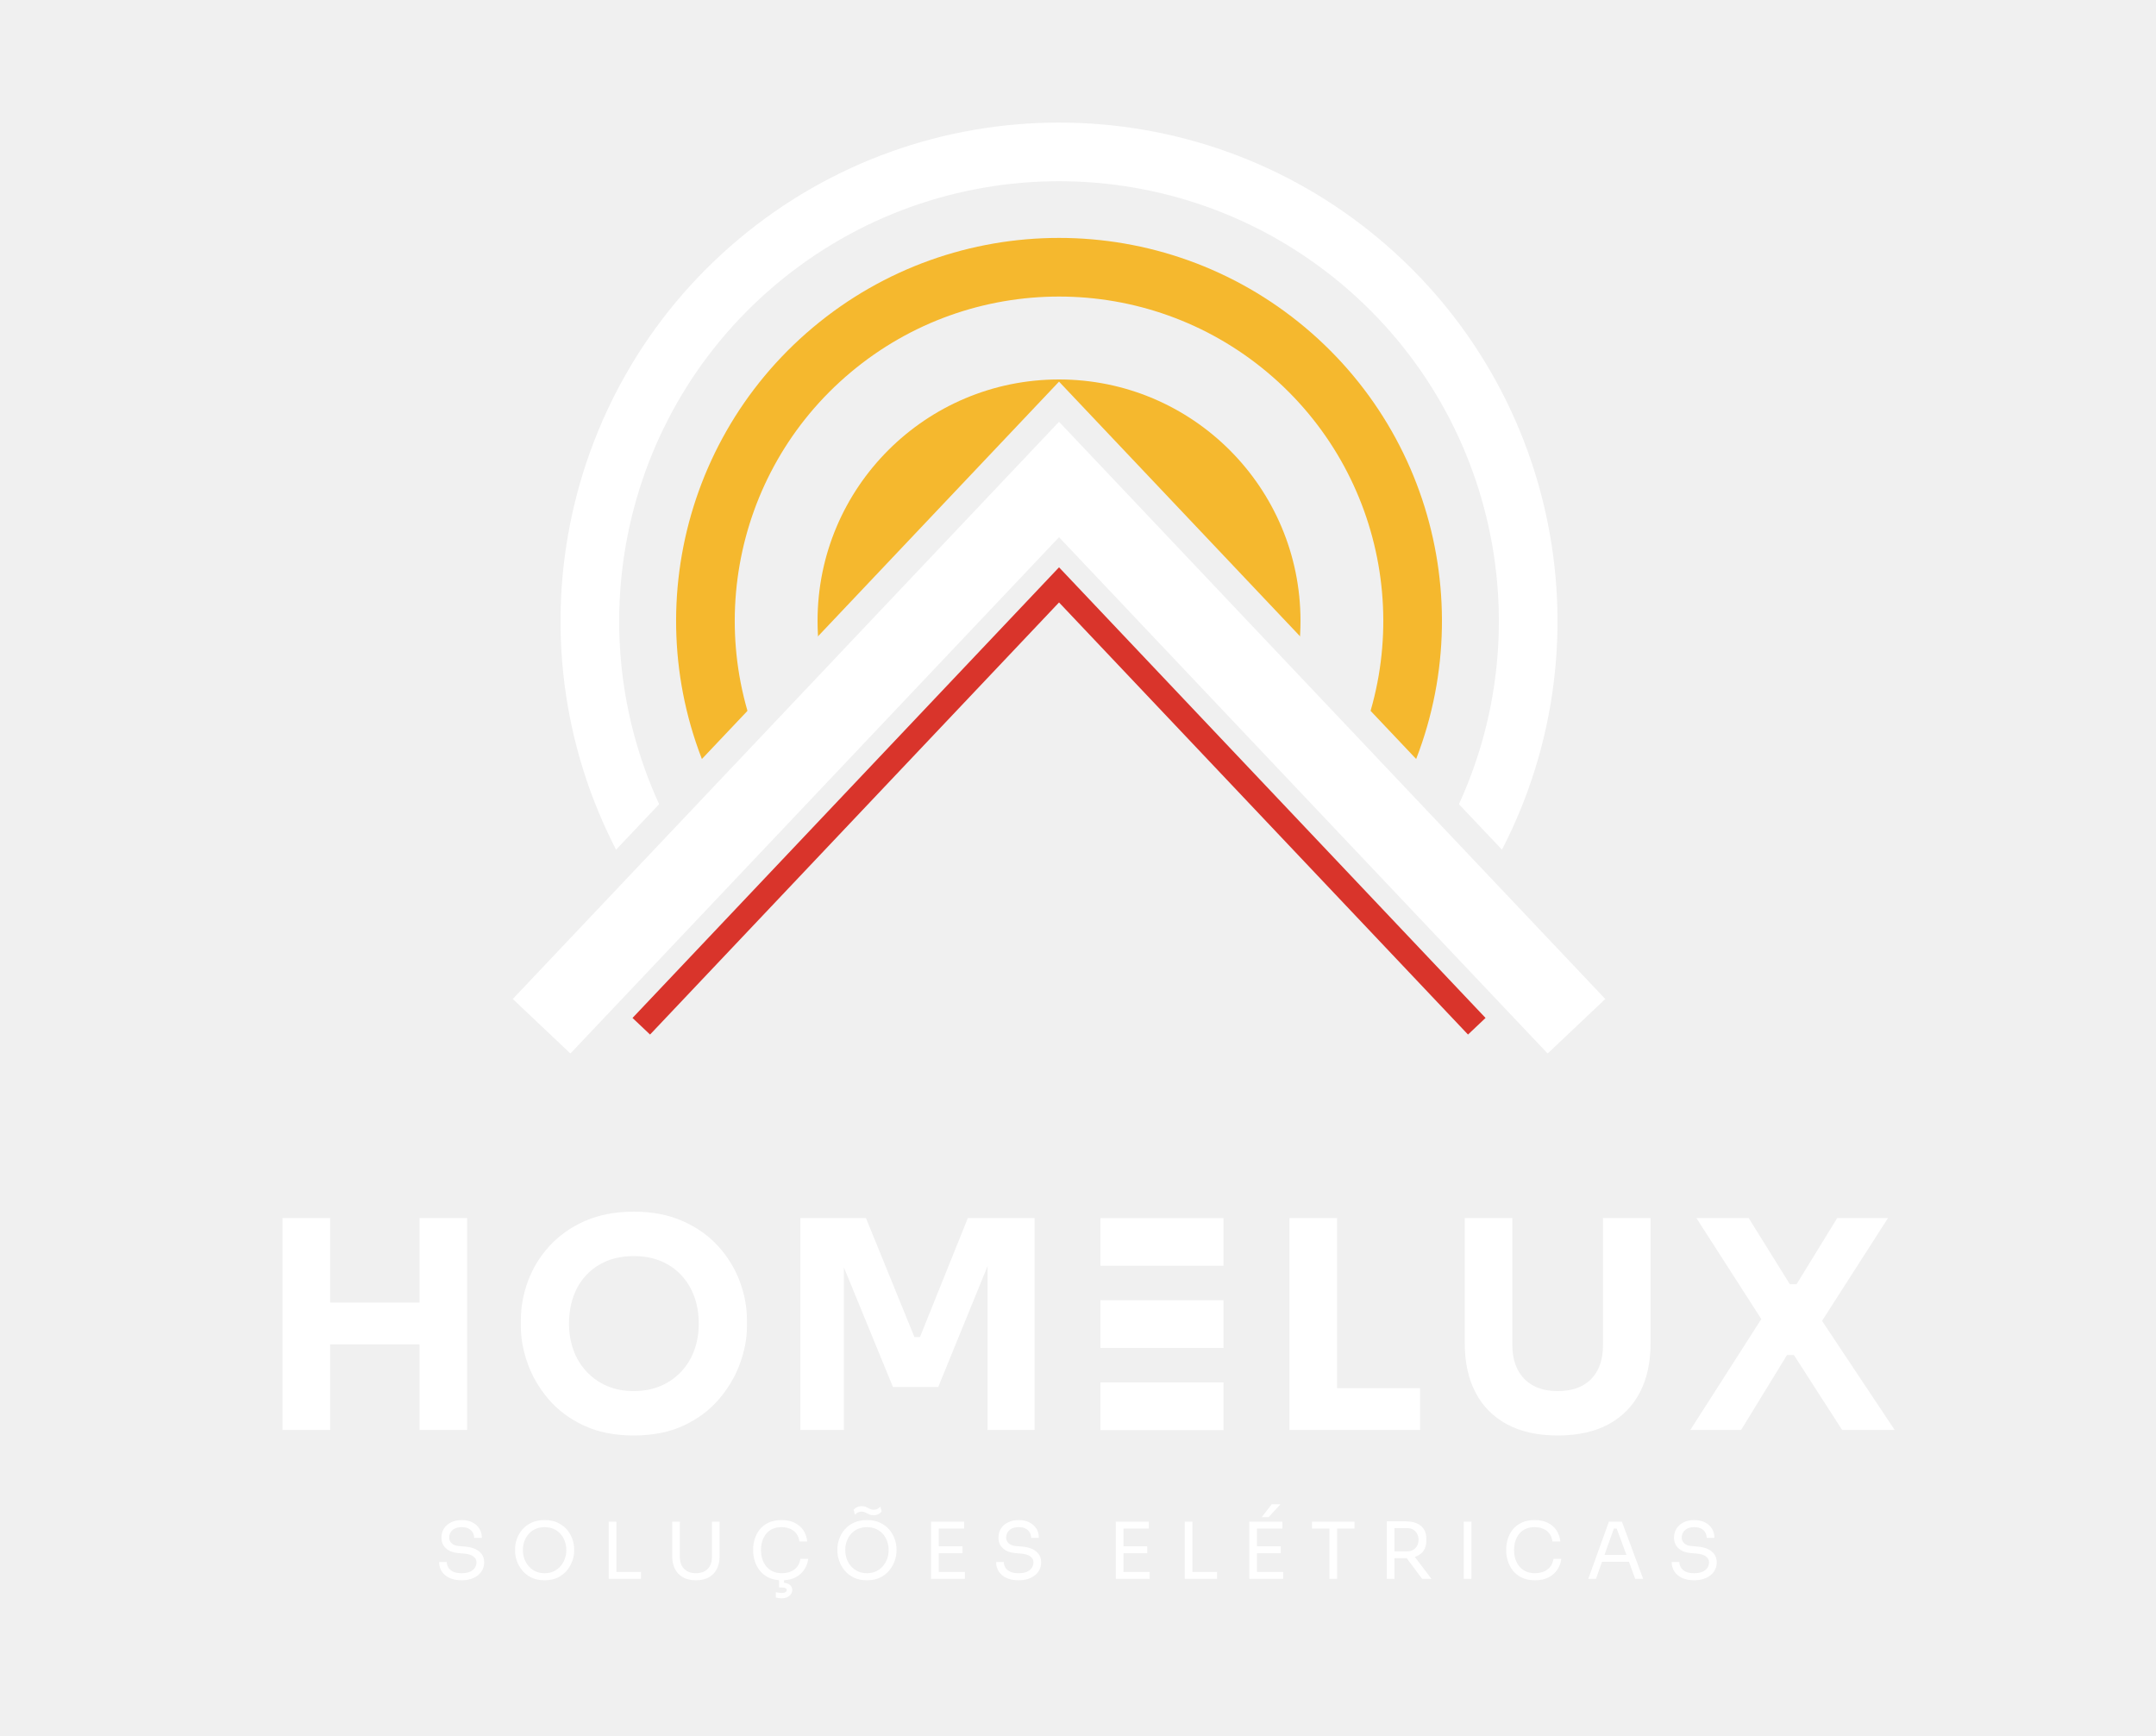
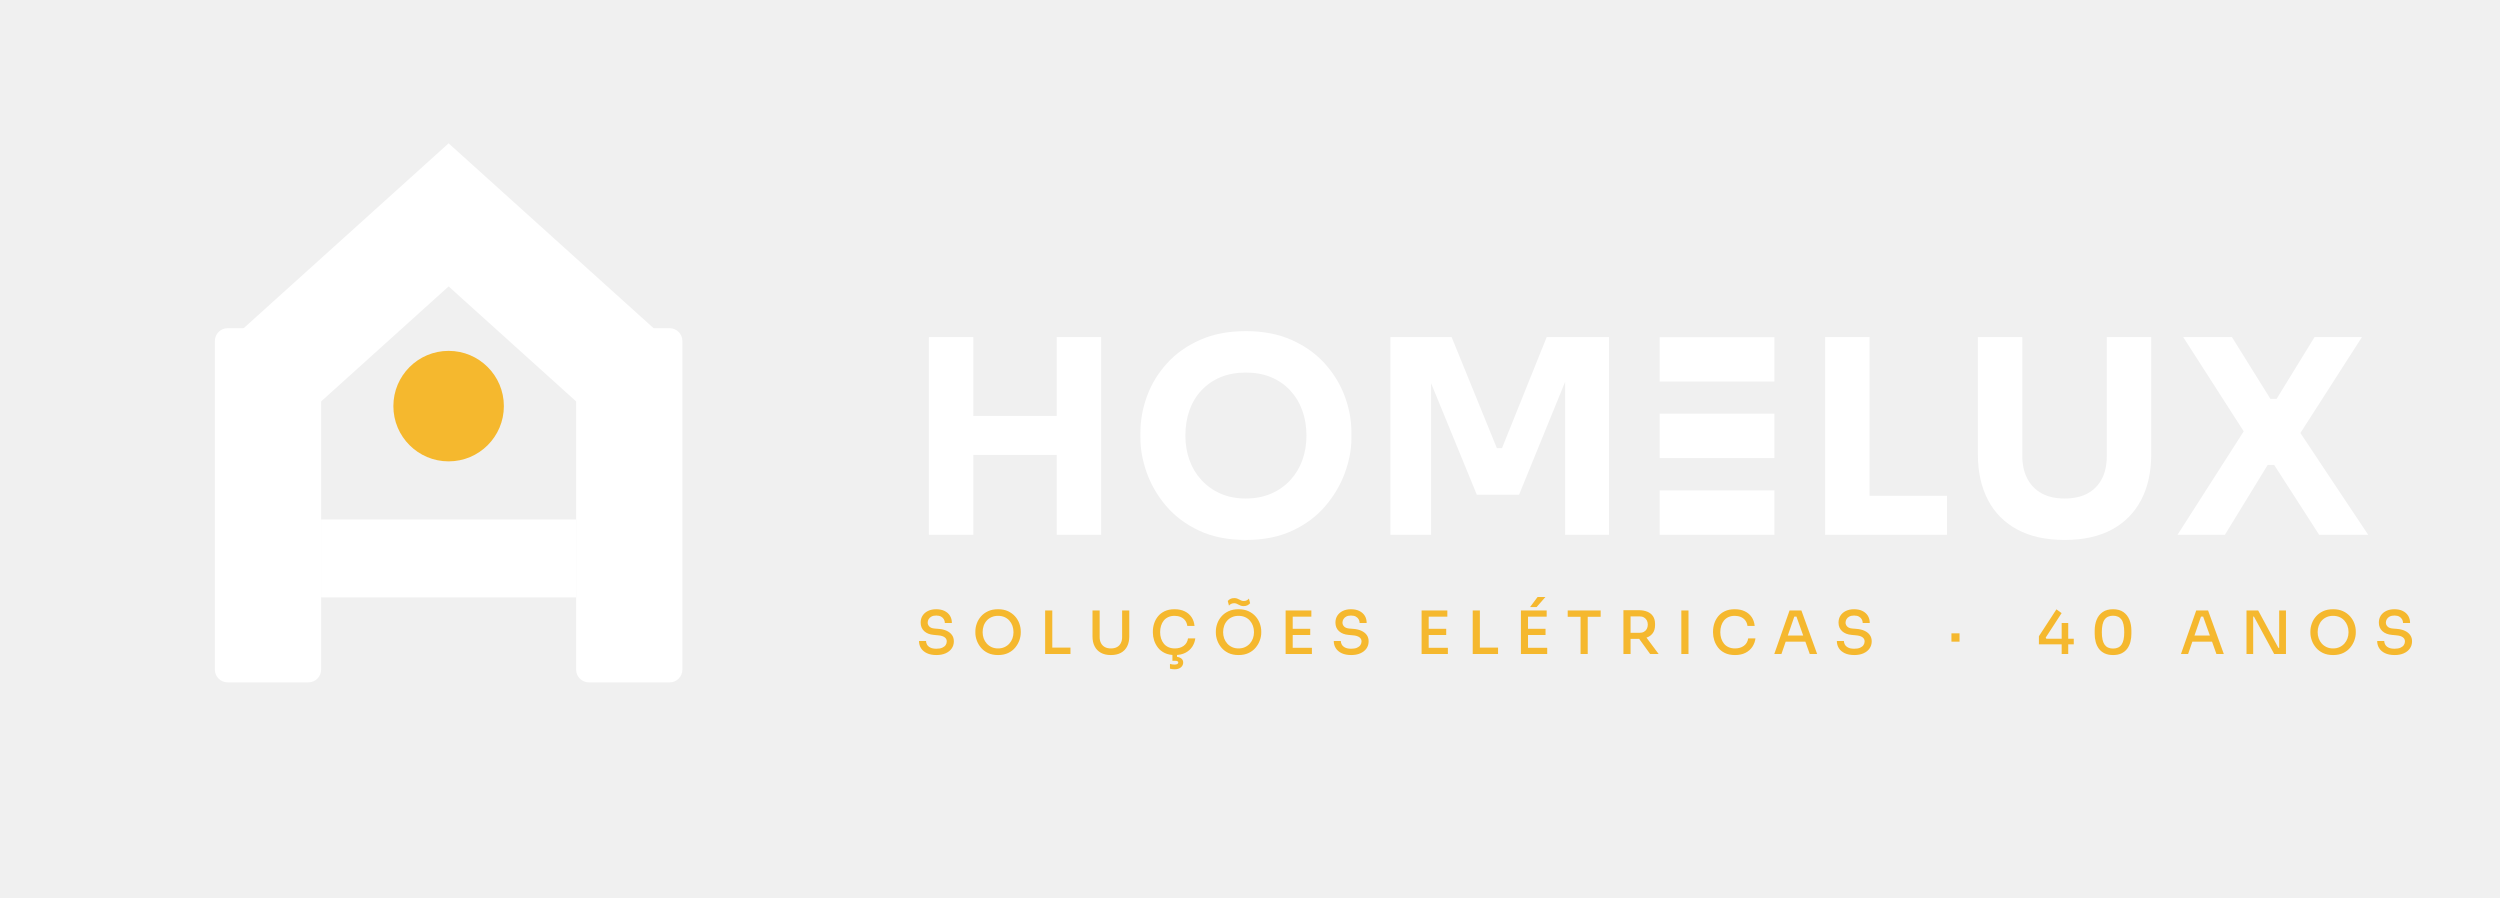
- <svg xmlns="http://www.w3.org/2000/svg" viewBox="0 0 1000 805" width="1000" height="805" role="img" aria-label="Homelux (negativo)">
-   <g transform="translate(91.2 -88) scale(0.8)">
-     <mask id="mvn" maskUnits="userSpaceOnUse" x="0" y="0" width="1000" height="1000">
-       <rect width="1000" height="1000" fill="#fff" />
-       <polyline points="200,705 500,388 800,705" fill="none" stroke="#000" stroke-width="78" stroke-linejoin="miter" stroke-miterlimit="8" />
-       <polygon points="500,388 200,705 200,1000 800,1000 800,705" fill="#000" />
-     </mask>
-     <g mask="url(#mvn)">
-       <circle cx="500" cy="470" r="140" fill="#F5B82E" />
-       <path d="M322.5 572.5A205 205 0 1 1 677.5 572.5" fill="none" stroke="#F5B82E" stroke-width="34" />
-       <path d="M264.4 606A272 272 0 1 1 735.6 606" fill="none" stroke="#FFFFFF" stroke-width="34" />
-     </g>
-     <polyline points="200,705 500,388 800,705" fill="none" stroke="#FFFFFF" stroke-width="46" stroke-linejoin="miter" stroke-miterlimit="8" />
-     <polyline points="257.8,705 500,449.1 742.2,705" fill="none" stroke="#D9342B" stroke-width="14" stroke-linejoin="miter" stroke-miterlimit="8" />
+ <svg xmlns="http://www.w3.org/2000/svg" viewBox="0 0 1058.8 380" width="1058.8" height="380" role="img" aria-label="Homelux (negativo)">
+   <g transform="translate(40 40) scale(0.3)">
+     <rect x="170" y="330" width="150" height="500" rx="18" fill="#FFFFFF" />
+     <rect x="680" y="330" width="150" height="500" rx="18" fill="#FFFFFF" />
+     <polyline points="245.0,400 500,170 755.0,400" fill="none" stroke="#FFFFFF" stroke-width="150" stroke-linejoin="miter" stroke-miterlimit="6" stroke-linecap="butt" />
+     <rect x="320" y="600" width="360" height="110" fill="#FFFFFF" />
+     <circle cx="500" cy="440" r="78" fill="#F5B82E" />
  </g>
  <g fill="#FFFFFF">
-     <path d="M194.586 663.25V564.969H216.666V663.25ZM131.04 663.25V564.969H153.12V663.25ZM149.215 623.534V604.147H198.491V623.534Z M293.945 665.808Q280.616 665.808 270.721 661.163Q260.826 656.519 254.363 648.912Q247.901 641.305 244.737 632.419Q241.573 623.534 241.573 615.321V612.359Q241.573 603.204 244.872 594.251Q248.17 585.298 254.767 578.028Q261.364 570.758 271.192 566.382Q281.02 562.007 293.945 562.007Q306.87 562.007 316.698 566.382Q326.526 570.758 333.123 578.028Q339.72 585.298 343.086 594.251Q346.452 603.204 346.452 612.359V615.321Q346.452 623.534 343.221 632.419Q339.989 641.305 333.527 648.912Q327.065 656.519 317.169 661.163Q307.274 665.808 293.945 665.808ZM293.945 645.209Q300.946 645.209 306.533 642.786Q312.12 640.363 316.092 636.054Q320.064 631.746 322.083 626.092Q324.103 620.437 324.103 613.975Q324.103 607.109 322.016 601.387Q319.929 595.665 315.957 591.424Q311.986 587.183 306.466 584.894Q300.946 582.605 293.945 582.605Q286.944 582.605 281.424 584.894Q275.904 587.183 271.933 591.424Q267.961 595.665 265.942 601.387Q263.922 607.109 263.922 613.975Q263.922 620.437 265.942 626.092Q267.961 631.746 271.933 636.054Q275.904 640.363 281.424 642.786Q286.944 645.209 293.945 645.209Z M371.224 663.25V564.969H401.651L424.135 620.168H426.693L448.907 564.969H479.872V663.25H458.062V579.374L461.159 579.643L435.174 643.325H414.172L388.053 579.643L391.419 579.374V663.25Z" />
-     <rect x="510.4" y="565" width="57.1" height="22.1" />
-     <rect x="510.4" y="603.1" width="57.1" height="22.1" />
-     <rect x="510.4" y="641.2" width="57.1" height="22.1" />
-     <path d="M598.08 663.25V564.969H620.159V663.25ZM617.467 663.25V643.863H658.664V663.25Z M722.48 665.808Q708.613 665.808 698.987 660.625Q689.36 655.442 684.379 645.883Q679.398 636.324 679.398 623.264V564.969H701.477V624.072Q701.477 630.535 703.968 635.314Q706.459 640.093 711.104 642.651Q715.748 645.209 722.48 645.209Q729.346 645.209 733.991 642.651Q738.636 640.093 741.059 635.381Q743.483 630.669 743.483 624.072V564.969H765.562V623.264Q765.562 636.324 760.581 645.883Q755.6 655.442 746.041 660.625Q736.482 665.808 722.48 665.808Z M784.007 663.25 817.531 610.878 817.8 613.167 786.834 564.969H811.068L830.186 595.665H833.283L852.131 564.969H875.692L844.592 613.436L844.188 611.282L878.788 663.25H854.42L832.071 628.515H828.84L807.568 663.25Z" />
+     <path d="M447.549 226.5V142.763H466.361V226.5ZM393.406 226.5V142.763H412.218V226.5ZM408.892 192.661V176.143H450.875V192.661Z M527.615 228.679Q516.259 228.679 507.828 224.722Q499.397 220.765 493.891 214.284Q488.385 207.802 485.689 200.232Q482.994 192.661 482.994 185.664V183.14Q482.994 175.34 485.804 167.712Q488.614 160.084 494.235 153.889Q499.856 147.695 508.229 143.967Q516.603 140.239 527.615 140.239Q538.627 140.239 547.001 143.967Q555.375 147.695 560.995 153.889Q566.616 160.084 569.484 167.712Q572.352 175.34 572.352 183.14V185.664Q572.352 192.661 569.599 200.232Q566.846 207.802 561.34 214.284Q555.833 220.765 547.402 224.722Q538.971 228.679 527.615 228.679ZM527.615 211.129Q533.58 211.129 538.34 209.064Q543.101 207 546.485 203.329Q549.869 199.658 551.589 194.84Q553.31 190.023 553.31 184.517Q553.31 178.667 551.532 173.791Q549.754 168.916 546.37 165.303Q542.986 161.69 538.283 159.74Q533.58 157.79 527.615 157.79Q521.65 157.79 516.947 159.74Q512.244 161.69 508.86 165.303Q505.476 168.916 503.756 173.791Q502.035 178.667 502.035 184.517Q502.035 190.023 503.756 194.84Q505.476 199.658 508.86 203.329Q512.244 207 516.947 209.064Q521.65 211.129 527.615 211.129Z M588.87 226.5V142.763H614.794L633.95 189.793H636.13L655.056 142.763H681.439V226.5H662.857V155.037L665.495 155.266L643.356 209.523H625.462L603.208 155.266L606.076 155.037V226.5Z" />
+     <rect x="702.9" y="142.8" width="48.6" height="18.8" />
+     <rect x="702.9" y="175.2" width="48.6" height="18.8" />
+     <rect x="702.9" y="207.7" width="48.6" height="18.8" />
+     <path d="M772.977 226.5V142.763H791.789V226.5ZM789.495 226.5V209.982H824.596V226.5Z M874.379 228.679Q862.564 228.679 854.363 224.263Q846.161 219.847 841.917 211.703Q837.673 203.558 837.673 192.432V142.763H856.485V193.12Q856.485 198.626 858.607 202.698Q860.729 206.77 864.686 208.95Q868.644 211.129 874.379 211.129Q880.229 211.129 884.187 208.95Q888.144 206.77 890.209 202.755Q892.274 198.741 892.274 193.12V142.763H911.086V192.432Q911.086 203.558 906.842 211.703Q902.598 219.847 894.453 224.263Q886.309 228.679 874.379 228.679Z M922.213 226.5 950.775 181.878 951.005 183.828 924.622 142.763H945.269L961.558 168.916H964.196L980.255 142.763H1000.329L973.832 184.058L973.488 182.222L1002.968 226.5H982.205L963.164 196.905H960.411L942.287 226.5Z" />
  </g>
-   <path d="M214.101 732.971Q210.793 732.971 208.467 731.88Q206.141 730.79 204.905 728.863Q203.669 726.937 203.669 724.501H207.231Q207.231 725.701 207.867 726.9Q208.503 728.1 210.012 728.9Q211.52 729.699 214.101 729.699Q216.5 729.699 218.027 728.991Q219.554 728.282 220.281 727.137Q221.008 725.992 221.008 724.647Q221.008 723.011 219.59 721.939Q218.173 720.866 215.446 720.612L212.502 720.357Q208.976 720.066 206.868 718.176Q204.759 716.286 204.759 713.196Q204.759 710.761 205.941 708.943Q207.122 707.126 209.23 706.09Q211.339 705.054 214.138 705.054Q216.9 705.054 219.009 706.071Q221.117 707.089 222.298 708.925Q223.48 710.761 223.48 713.305H219.917Q219.917 712.033 219.318 710.906Q218.718 709.779 217.446 709.052Q216.173 708.325 214.138 708.325Q212.175 708.325 210.884 709.016Q209.594 709.706 208.958 710.815Q208.322 711.924 208.322 713.196Q208.322 714.65 209.448 715.777Q210.575 716.904 212.793 717.086L215.737 717.34Q218.463 717.558 220.445 718.485Q222.426 719.412 223.498 720.957Q224.57 722.502 224.57 724.647Q224.57 727.082 223.262 728.972Q221.953 730.863 219.59 731.917Q217.227 732.971 214.101 732.971Z M252.597 732.971Q249.034 732.971 246.453 731.699Q243.873 730.426 242.2 728.354Q240.528 726.282 239.71 723.92Q238.893 721.557 238.893 719.376V718.576Q238.893 716.213 239.729 713.814Q240.565 711.415 242.273 709.434Q243.982 707.453 246.544 706.253Q249.107 705.054 252.597 705.054Q256.086 705.054 258.649 706.253Q261.212 707.453 262.92 709.434Q264.629 711.415 265.465 713.814Q266.301 716.213 266.301 718.576V719.376Q266.301 721.557 265.483 723.92Q264.665 726.282 262.993 728.354Q261.321 730.426 258.74 731.699Q256.159 732.971 252.597 732.971ZM252.597 729.699Q254.923 729.699 256.795 728.827Q258.667 727.955 259.976 726.446Q261.285 724.937 261.975 723.029Q262.666 721.121 262.666 719.012Q262.666 716.795 261.975 714.868Q261.285 712.942 259.976 711.469Q258.667 709.997 256.795 709.161Q254.923 708.325 252.597 708.325Q250.27 708.325 248.398 709.161Q246.526 709.997 245.218 711.469Q243.909 712.942 243.218 714.868Q242.528 716.795 242.528 719.012Q242.528 721.121 243.218 723.029Q243.909 724.937 245.218 726.446Q246.526 727.955 248.398 728.827Q250.27 729.699 252.597 729.699Z M282.332 732.317V705.781H285.894V732.317ZM285.167 732.317V729.118H297.308V732.317Z M322.79 732.971Q319.191 732.971 316.738 731.571Q314.284 730.172 313.03 727.646Q311.776 725.119 311.776 721.775V705.781H315.338V722.211Q315.338 724.429 316.192 726.119Q317.047 727.809 318.719 728.754Q320.391 729.699 322.79 729.699Q325.189 729.699 326.843 728.772Q328.497 727.846 329.351 726.155Q330.206 724.465 330.206 722.211V705.781H333.768V721.775Q333.768 725.119 332.532 727.646Q331.296 730.172 328.861 731.571Q326.425 732.971 322.79 732.971Z M362.667 732.971Q359.032 732.971 356.469 731.699Q353.906 730.426 352.343 728.391Q350.78 726.355 350.053 723.974Q349.326 721.593 349.326 719.376V718.576Q349.326 716.177 350.071 713.778Q350.817 711.379 352.38 709.416Q353.943 707.453 356.451 706.253Q358.959 705.054 362.449 705.054Q366.011 705.054 368.556 706.29Q371.1 707.525 372.591 709.743Q374.081 711.96 374.408 714.977H370.773Q370.482 712.724 369.319 711.251Q368.156 709.779 366.393 709.052Q364.63 708.325 362.449 708.325Q360.086 708.325 358.305 709.143Q356.524 709.961 355.342 711.433Q354.161 712.905 353.561 714.832Q352.961 716.759 352.961 719.012Q352.961 721.157 353.561 723.084Q354.161 725.01 355.379 726.501Q356.596 727.991 358.414 728.845Q360.231 729.699 362.667 729.699Q366.084 729.699 368.41 727.991Q370.737 726.282 371.246 723.047H374.881Q374.517 725.774 373.045 728.027Q371.573 730.281 368.974 731.626Q366.375 732.971 362.667 732.971ZM362.449 741.332Q361.758 741.332 361.049 741.223Q360.34 741.114 359.831 740.968V738.496Q360.377 738.642 361.104 738.751Q361.831 738.86 362.449 738.86Q363.685 738.86 364.303 738.478Q364.921 738.096 364.921 737.515Q364.921 736.97 364.375 736.642Q363.83 736.315 362.776 736.315H361.322V731.953H363.648V735.406L362.049 734.061H362.631Q364.775 734.061 366.12 734.934Q367.465 735.806 367.465 737.442Q367.465 739.042 366.138 740.187Q364.812 741.332 362.449 741.332Z M402.107 732.971Q398.545 732.971 395.964 731.699Q393.383 730.426 391.711 728.354Q390.039 726.282 389.221 723.92Q388.403 721.557 388.403 719.376V718.576Q388.403 716.213 389.239 713.814Q390.075 711.415 391.784 709.434Q393.492 707.453 396.055 706.253Q398.618 705.054 402.107 705.054Q405.597 705.054 408.16 706.253Q410.723 707.453 412.431 709.434Q414.14 711.415 414.976 713.814Q415.812 716.213 415.812 718.576V719.376Q415.812 721.557 414.994 723.92Q414.176 726.282 412.504 728.354Q410.832 730.426 408.251 731.699Q405.67 732.971 402.107 732.971ZM402.107 729.699Q404.434 729.699 406.306 728.827Q408.178 727.955 409.487 726.446Q410.795 724.937 411.486 723.029Q412.177 721.121 412.177 719.012Q412.177 716.795 411.486 714.868Q410.795 712.942 409.487 711.469Q408.178 709.997 406.306 709.161Q404.434 708.325 402.107 708.325Q399.781 708.325 397.909 709.161Q396.037 709.997 394.728 711.469Q393.42 712.942 392.729 714.868Q392.038 716.795 392.038 719.012Q392.038 721.121 392.729 723.029Q393.42 724.937 394.728 726.446Q396.037 727.955 397.909 728.827Q399.781 729.699 402.107 729.699ZM405.197 702.8Q404.216 702.8 403.507 702.545Q402.798 702.291 402.216 701.964Q401.635 701.637 401.035 701.382Q400.435 701.128 399.599 701.128Q398.727 701.128 397.909 701.509Q397.091 701.891 396.582 702.582L395.928 700.328Q396.437 699.601 397.418 699.092Q398.4 698.583 399.672 698.583Q400.653 698.583 401.362 698.838Q402.071 699.092 402.653 699.419Q403.234 699.746 403.852 700.001Q404.47 700.255 405.27 700.255Q406.142 700.255 406.96 699.874Q407.778 699.492 408.287 698.801L408.941 701.055Q408.396 701.782 407.433 702.291Q406.47 702.8 405.197 702.8Z M431.842 732.317V705.781H435.405V732.317ZM434.678 732.317V729.118H447.546V732.317ZM434.678 720.43V717.231H446.419V720.43ZM434.678 708.979V705.781H447.182V708.979Z M472.446 732.971Q469.138 732.971 466.812 731.88Q464.485 730.79 463.249 728.863Q462.013 726.937 462.013 724.501H465.576Q465.576 725.701 466.212 726.9Q466.848 728.1 468.357 728.9Q469.865 729.699 472.446 729.699Q474.845 729.699 476.372 728.991Q477.899 728.282 478.626 727.137Q479.353 725.992 479.353 724.647Q479.353 723.011 477.935 721.939Q476.517 720.866 473.791 720.612L470.847 720.357Q467.321 720.066 465.212 718.176Q463.104 716.286 463.104 713.196Q463.104 710.761 464.285 708.943Q465.467 707.126 467.575 706.09Q469.683 705.054 472.482 705.054Q475.245 705.054 477.353 706.071Q479.462 707.089 480.643 708.925Q481.825 710.761 481.825 713.305H478.262Q478.262 712.033 477.662 710.906Q477.063 709.779 475.79 709.052Q474.518 708.325 472.482 708.325Q470.52 708.325 469.229 709.016Q467.939 709.706 467.302 710.815Q466.666 711.924 466.666 713.196Q466.666 714.65 467.793 715.777Q468.92 716.904 471.138 717.086L474.082 717.34Q476.808 717.558 478.789 718.485Q480.77 719.412 481.843 720.957Q482.915 722.502 482.915 724.647Q482.915 727.082 481.607 728.972Q480.298 730.863 477.935 731.917Q475.572 732.971 472.446 732.971Z M517.521 732.317V705.781H521.083V732.317ZM520.356 732.317V729.118H533.225V732.317ZM520.356 720.43V717.231H532.098V720.43ZM520.356 708.979V705.781H532.861V708.979Z M549.51 732.317V705.781H553.072V732.317ZM552.345 732.317V729.118H564.486V732.317Z M579.463 732.317V705.781H583.025V732.317ZM582.298 732.317V729.118H595.166V732.317ZM582.298 720.43V717.231H594.039V720.43ZM582.298 708.979V705.781H594.803V708.979ZM585.243 703.672 589.859 697.711H593.93L588.441 703.672Z M616.613 732.317V708.252H620.176V732.317ZM608.543 708.979V705.781H628.245V708.979Z M643.222 732.317V705.635H646.784V732.317ZM659.616 732.317 650.819 720.503H655L663.942 732.317ZM645.439 722.72V719.558H652.564Q654.236 719.558 655.436 718.867Q656.635 718.176 657.29 716.958Q657.944 715.741 657.944 714.178Q657.944 712.615 657.29 711.397Q656.635 710.179 655.436 709.47Q654.236 708.761 652.564 708.761H645.439V705.635H651.91Q654.818 705.635 656.999 706.508Q659.18 707.38 660.38 709.198Q661.579 711.015 661.579 713.887V714.468Q661.579 717.34 660.361 719.158Q659.144 720.975 656.981 721.848Q654.818 722.72 651.91 722.72Z M678.918 732.317V705.781H682.481V732.317Z M711.961 732.971Q708.326 732.971 705.763 731.699Q703.201 730.426 701.638 728.391Q700.075 726.355 699.348 723.974Q698.621 721.593 698.621 719.376V718.576Q698.621 716.177 699.366 713.778Q700.111 711.379 701.674 709.416Q703.237 707.453 705.745 706.253Q708.253 705.054 711.743 705.054Q715.306 705.054 717.85 706.29Q720.395 707.525 721.885 709.743Q723.375 711.96 723.703 714.977H720.067Q719.777 712.724 718.613 711.251Q717.45 709.779 715.687 709.052Q713.924 708.325 711.743 708.325Q709.38 708.325 707.599 709.143Q705.818 709.961 704.637 711.433Q703.455 712.905 702.855 714.832Q702.256 716.759 702.256 719.012Q702.256 721.157 702.855 723.084Q703.455 725.01 704.673 726.501Q705.891 727.991 707.708 728.845Q709.526 729.699 711.961 729.699Q715.378 729.699 717.705 727.991Q720.031 726.282 720.54 723.047H724.175Q723.812 725.774 722.339 728.027Q720.867 730.281 718.268 731.626Q715.669 732.971 711.961 732.971Z M736.68 732.317 746.24 705.781H752.274L762.125 732.317H758.454L749.548 708.107L751.293 708.979H747.003L748.857 708.107L740.242 732.317ZM742.387 724.392 743.586 721.193H755.037L756.236 724.392Z M785.79 732.971Q782.482 732.971 780.155 731.88Q777.829 730.79 776.593 728.863Q775.357 726.937 775.357 724.501H778.919Q778.919 725.701 779.555 726.9Q780.192 728.1 781.7 728.9Q783.209 729.699 785.79 729.699Q788.189 729.699 789.716 728.991Q791.242 728.282 791.969 727.137Q792.696 725.992 792.696 724.647Q792.696 723.011 791.279 721.939Q789.861 720.866 787.135 720.612L784.19 720.357Q780.664 720.066 778.556 718.176Q776.447 716.286 776.447 713.196Q776.447 710.761 777.629 708.943Q778.81 707.126 780.919 706.09Q783.027 705.054 785.826 705.054Q788.589 705.054 790.697 706.071Q792.805 707.089 793.987 708.925Q795.168 710.761 795.168 713.305H791.606Q791.606 712.033 791.006 710.906Q790.406 709.779 789.134 709.052Q787.862 708.325 785.826 708.325Q783.863 708.325 782.573 709.016Q781.282 709.706 780.646 710.815Q780.01 711.924 780.01 713.196Q780.01 714.65 781.137 715.777Q782.264 716.904 784.481 717.086L787.425 717.34Q790.152 717.558 792.133 718.485Q794.114 719.412 795.186 720.957Q796.259 722.502 796.259 724.647Q796.259 727.082 794.95 728.972Q793.641 730.863 791.279 731.917Q788.916 732.971 785.79 732.971Z" fill="#FFFFFF" />
+   <path d="M396.605 277.426Q394.233 277.426 392.58 276.656Q390.927 275.887 390.069 274.537Q389.211 273.186 389.211 271.47H392.189Q392.189 272.253 392.618 273.01Q393.047 273.767 394.006 274.259Q394.965 274.751 396.605 274.751Q398.094 274.751 399.066 274.322Q400.038 273.893 400.504 273.186Q400.971 272.48 400.971 271.622Q400.971 270.562 400.063 269.893Q399.154 269.224 397.337 269.073L395.495 268.896Q392.946 268.694 391.432 267.319Q389.918 265.944 389.918 263.698Q389.918 261.982 390.738 260.72Q391.558 259.458 393.047 258.739Q394.536 258.02 396.504 258.02Q398.523 258.02 400.012 258.739Q401.501 259.458 402.321 260.758Q403.142 262.057 403.142 263.849H400.164Q400.164 263.042 399.773 262.322Q399.381 261.603 398.574 261.149Q397.766 260.695 396.504 260.695Q395.293 260.695 394.498 261.124Q393.703 261.553 393.3 262.234Q392.896 262.915 392.896 263.698Q392.896 264.631 393.602 265.351Q394.309 266.07 395.773 266.196L397.59 266.347Q399.533 266.499 400.959 267.168Q402.384 267.836 403.179 268.947Q403.974 270.057 403.974 271.622Q403.974 273.338 403.053 274.65Q402.132 275.962 400.479 276.694Q398.826 277.426 396.605 277.426Z M422.699 277.426Q420.201 277.426 418.397 276.555Q416.592 275.685 415.406 274.246Q414.22 272.808 413.652 271.155Q413.084 269.502 413.084 267.988V267.433Q413.084 265.767 413.678 264.101Q414.271 262.436 415.469 261.061Q416.668 259.685 418.472 258.852Q420.277 258.02 422.699 258.02Q425.122 258.02 426.914 258.852Q428.705 259.685 429.917 261.061Q431.128 262.436 431.721 264.101Q432.314 265.767 432.314 267.433V267.988Q432.314 269.502 431.734 271.155Q431.153 272.808 429.98 274.246Q428.806 275.685 426.989 276.555Q425.172 277.426 422.699 277.426ZM422.699 274.625Q424.214 274.625 425.425 274.07Q426.636 273.514 427.494 272.556Q428.352 271.597 428.794 270.36Q429.235 269.123 429.235 267.735Q429.235 266.272 428.781 265.023Q428.327 263.773 427.482 262.827Q426.636 261.881 425.425 261.351Q424.214 260.821 422.699 260.821Q421.185 260.821 419.974 261.351Q418.763 261.881 417.905 262.827Q417.047 263.773 416.605 265.023Q416.163 266.272 416.163 267.735Q416.163 269.123 416.605 270.36Q417.047 271.597 417.905 272.556Q418.763 273.514 419.974 274.07Q421.185 274.625 422.699 274.625Z M442.636 276.972V258.55H445.664V276.972ZM445.159 276.972V274.272H453.361V276.972Z M470.496 277.426Q467.947 277.426 466.219 276.454Q464.49 275.483 463.594 273.716Q462.698 271.95 462.698 269.603V258.55H465.727V269.855Q465.727 271.268 466.282 272.354Q466.837 273.439 467.897 274.032Q468.957 274.625 470.496 274.625Q472.036 274.625 473.083 274.044Q474.13 273.464 474.685 272.379Q475.24 271.294 475.24 269.855V258.55H478.269V269.603Q478.269 271.95 477.386 273.716Q476.502 275.483 474.774 276.454Q473.045 277.426 470.496 277.426Z M497.574 277.426Q495.051 277.426 493.272 276.555Q491.492 275.685 490.395 274.259Q489.297 272.833 488.78 271.18Q488.262 269.527 488.262 267.988V267.433Q488.262 265.742 488.792 264.076Q489.322 262.411 490.42 261.048Q491.518 259.685 493.272 258.852Q495.025 258.02 497.423 258.02Q499.921 258.02 501.738 258.903Q503.555 259.786 504.628 261.363Q505.7 262.941 505.902 265.086H502.849Q502.647 263.672 501.902 262.726Q501.158 261.78 500.01 261.3Q498.861 260.821 497.423 260.821Q495.934 260.821 494.786 261.351Q493.637 261.881 492.88 262.814Q492.123 263.748 491.732 264.997Q491.341 266.247 491.341 267.735Q491.341 269.149 491.732 270.398Q492.123 271.647 492.906 272.606Q493.688 273.565 494.861 274.095Q496.035 274.625 497.574 274.625Q499.795 274.625 501.309 273.527Q502.823 272.429 503.151 270.385H506.23Q505.978 272.328 504.918 273.931Q503.858 275.533 502.016 276.48Q500.174 277.426 497.574 277.426ZM497.448 283.457Q496.918 283.457 496.388 283.382Q495.858 283.306 495.505 283.205V281.186Q495.883 281.287 496.388 281.375Q496.893 281.464 497.372 281.464Q498.205 281.464 498.622 281.224Q499.038 280.984 499.038 280.606Q499.038 280.252 498.685 280.051Q498.331 279.849 497.65 279.849H496.54V276.694H498.483V279.117L497.221 278.133H497.599Q499.189 278.133 500.148 278.764Q501.107 279.394 501.107 280.606Q501.107 281.792 500.148 282.625Q499.189 283.457 497.448 283.457Z M524.551 277.426Q522.053 277.426 520.249 276.555Q518.444 275.685 517.258 274.246Q516.072 272.808 515.504 271.155Q514.937 269.502 514.937 267.988V267.433Q514.937 265.767 515.53 264.101Q516.123 262.436 517.321 261.061Q518.52 259.685 520.324 258.852Q522.129 258.02 524.551 258.02Q526.974 258.02 528.766 258.852Q530.558 259.685 531.769 261.061Q532.98 262.436 533.573 264.101Q534.166 265.767 534.166 267.433V267.988Q534.166 269.502 533.586 271.155Q533.005 272.808 531.832 274.246Q530.659 275.685 528.842 276.555Q527.025 277.426 524.551 277.426ZM524.551 274.625Q526.066 274.625 527.277 274.07Q528.488 273.514 529.346 272.556Q530.204 271.597 530.646 270.36Q531.088 269.123 531.088 267.735Q531.088 266.272 530.633 265.023Q530.179 263.773 529.334 262.827Q528.488 261.881 527.277 261.351Q526.066 260.821 524.551 260.821Q523.037 260.821 521.826 261.351Q520.615 261.881 519.757 262.827Q518.899 263.773 518.457 265.023Q518.015 266.272 518.015 267.735Q518.015 269.123 518.457 270.36Q518.899 271.597 519.757 272.556Q520.615 273.514 521.826 274.07Q523.037 274.625 524.551 274.625ZM526.722 256.707Q526.015 256.707 525.498 256.518Q524.98 256.329 524.564 256.089Q524.148 255.849 523.706 255.66Q523.264 255.471 522.659 255.471Q522.003 255.471 521.422 255.748Q520.842 256.026 520.488 256.48L519.984 254.537Q520.362 254.032 521.056 253.666Q521.75 253.301 522.709 253.301Q523.416 253.301 523.933 253.49Q524.45 253.679 524.867 253.919Q525.283 254.159 525.738 254.348Q526.192 254.537 526.772 254.537Q527.428 254.537 528.009 254.259Q528.589 253.982 528.942 253.502L529.447 255.471Q529.043 255.976 528.362 256.341Q527.681 256.707 526.722 256.707Z M544.488 276.972V258.55H547.491V276.972ZM546.986 276.972V274.347H555.617V276.972ZM546.986 268.922V266.297H554.91V268.922ZM546.986 261.174V258.55H555.39V261.174Z M572.272 277.426Q569.9 277.426 568.247 276.656Q566.594 275.887 565.736 274.537Q564.878 273.186 564.878 271.47H567.856Q567.856 272.253 568.285 273.01Q568.714 273.767 569.673 274.259Q570.632 274.751 572.272 274.751Q573.761 274.751 574.733 274.322Q575.705 273.893 576.171 273.186Q576.638 272.48 576.638 271.622Q576.638 270.562 575.73 269.893Q574.821 269.224 573.004 269.073L571.162 268.896Q568.613 268.694 567.099 267.319Q565.585 265.944 565.585 263.698Q565.585 261.982 566.405 260.72Q567.225 259.458 568.714 258.739Q570.203 258.02 572.172 258.02Q574.19 258.02 575.679 258.739Q577.168 259.458 577.988 260.758Q578.809 262.057 578.809 263.849H575.831Q575.831 263.042 575.44 262.322Q575.048 261.603 574.241 261.149Q573.433 260.695 572.172 260.695Q570.96 260.695 570.165 261.124Q569.37 261.553 568.967 262.234Q568.563 262.915 568.563 263.698Q568.563 264.631 569.269 265.351Q569.976 266.07 571.44 266.196L573.257 266.347Q575.2 266.499 576.626 267.168Q578.052 267.836 578.846 268.947Q579.641 270.057 579.641 271.622Q579.641 273.338 578.72 274.65Q577.799 275.962 576.146 276.694Q574.493 277.426 572.272 277.426Z M602.076 276.972V258.55H605.079V276.972ZM604.574 276.972V274.347H613.205V276.972ZM604.574 268.922V266.297H612.499V268.922ZM604.574 261.174V258.55H612.978V261.174Z M623.728 276.972V258.55H626.757V276.972ZM626.252 276.972V274.272H634.454V276.972Z M644.144 276.972V258.55H647.147V276.972ZM646.643 276.972V274.347H655.273V276.972ZM646.643 268.922V266.297H654.567V268.922ZM646.643 261.174V258.55H655.046V261.174ZM648.005 257.111 651.185 252.846H654.516L650.781 257.111Z M669.405 276.972V260.72H672.434V276.972ZM663.954 261.225V258.55H677.91V261.225Z M687.55 276.972V258.423H690.578V276.972ZM698.856 276.972 693.001 268.871H696.433L702.464 276.972ZM689.594 270.562V268.013H694.389Q695.474 268.013 696.256 267.571Q697.039 267.13 697.455 266.347Q697.872 265.565 697.872 264.53Q697.872 263.521 697.455 262.739Q697.039 261.956 696.256 261.502Q695.474 261.048 694.389 261.048H689.594V258.423H693.985Q696.105 258.423 697.67 259.067Q699.234 259.71 700.092 260.997Q700.95 262.284 700.95 264.303V264.707Q700.95 266.726 700.08 268.013Q699.209 269.3 697.657 269.931Q696.105 270.562 693.985 270.562Z M712.079 276.972V258.55H715.108V276.972Z M734.817 277.426Q732.293 277.426 730.514 276.555Q728.735 275.685 727.637 274.259Q726.54 272.833 726.022 271.18Q725.505 269.527 725.505 267.988V267.433Q725.505 265.742 726.035 264.076Q726.565 262.411 727.662 261.048Q728.76 259.685 730.514 258.852Q732.268 258.02 734.665 258.02Q737.164 258.02 738.981 258.903Q740.798 259.786 741.87 261.363Q742.943 262.941 743.145 265.086H740.091Q739.889 263.672 739.145 262.726Q738.4 261.78 737.252 261.3Q736.104 260.821 734.665 260.821Q733.177 260.821 732.028 261.351Q730.88 261.881 730.123 262.814Q729.366 263.748 728.975 264.997Q728.584 266.247 728.584 267.735Q728.584 269.149 728.975 270.398Q729.366 271.647 730.148 272.606Q730.931 273.565 732.104 274.095Q733.277 274.625 734.817 274.625Q737.038 274.625 738.552 273.527Q740.066 272.429 740.394 270.385H743.473Q743.22 272.328 742.161 273.931Q741.101 275.533 739.258 276.48Q737.416 277.426 734.817 277.426Z M751.447 276.972 757.908 258.55H762.93L769.592 276.972H766.463L760.633 260.568L761.87 261.149H758.816L760.128 260.568L754.476 276.972ZM755.636 271.773 756.595 269.149H764.318L765.302 271.773Z M785.339 277.426Q782.967 277.426 781.314 276.656Q779.661 275.887 778.803 274.537Q777.945 273.186 777.945 271.47H780.923Q780.923 272.253 781.352 273.01Q781.781 273.767 782.74 274.259Q783.699 274.751 785.339 274.751Q786.828 274.751 787.8 274.322Q788.771 273.893 789.238 273.186Q789.705 272.48 789.705 271.622Q789.705 270.562 788.796 269.893Q787.888 269.224 786.071 269.073L784.229 268.896Q781.68 268.694 780.166 267.319Q778.652 265.944 778.652 263.698Q778.652 261.982 779.472 260.72Q780.292 259.458 781.781 258.739Q783.27 258.02 785.238 258.02Q787.257 258.02 788.746 258.739Q790.235 259.458 791.055 260.758Q791.875 262.057 791.875 263.849H788.897Q788.897 263.042 788.506 262.322Q788.115 261.603 787.308 261.149Q786.5 260.695 785.238 260.695Q784.027 260.695 783.232 261.124Q782.437 261.553 782.033 262.234Q781.629 262.915 781.629 263.698Q781.629 264.631 782.336 265.351Q783.043 266.07 784.506 266.196L786.323 266.347Q788.266 266.499 789.692 267.168Q791.118 267.836 791.913 268.947Q792.708 270.057 792.708 271.622Q792.708 273.338 791.787 274.65Q790.866 275.962 789.213 276.694Q787.56 277.426 785.339 277.426Z M826.474 271.773V268.215H829.906V271.773Z M863.52 272.884V269.451L870.939 258.07L873.135 259.66L866.397 270.032L866.649 270.511H878.283V272.884ZM873.16 276.972V263.849H875.936V276.972Z M894.913 277.426Q892.819 277.426 891.33 276.707Q889.841 275.988 888.92 274.751Q887.999 273.514 887.57 271.887Q887.141 270.259 887.141 268.442V267.054Q887.141 264.53 887.961 262.486Q888.781 260.442 890.51 259.231Q892.238 258.02 894.913 258.02Q897.614 258.02 899.317 259.231Q901.02 260.442 901.853 262.486Q902.686 264.53 902.686 267.054V268.442Q902.686 270.259 902.257 271.887Q901.828 273.514 900.907 274.751Q899.986 275.988 898.509 276.707Q897.033 277.426 894.913 277.426ZM894.913 274.675Q897.361 274.675 898.509 273.022Q899.658 271.369 899.658 267.786Q899.658 264.026 898.484 262.398Q897.311 260.77 894.913 260.77Q892.516 260.77 891.342 262.398Q890.169 264.026 890.169 267.735Q890.169 271.344 891.33 273.01Q892.491 274.675 894.913 274.675Z M923.682 276.972 930.143 258.55H935.165L941.827 276.972H938.698L932.868 260.568L934.105 261.149H931.051L932.363 260.568L926.711 276.972ZM927.871 271.773 928.83 269.149H936.553L937.537 271.773Z M951.442 276.972V258.55H956.388L964.943 274.372H965.776L965.271 274.827V258.55H968.148V276.972H963.151L954.596 261.149H953.763L954.268 260.695V276.972Z M988.11 277.426Q985.611 277.426 983.807 276.555Q982.002 275.685 980.816 274.246Q979.63 272.808 979.062 271.155Q978.495 269.502 978.495 267.988V267.433Q978.495 265.767 979.088 264.101Q979.681 262.436 980.879 261.061Q982.078 259.685 983.883 258.852Q985.687 258.02 988.11 258.02Q990.532 258.02 992.324 258.852Q994.116 259.685 995.327 261.061Q996.538 262.436 997.131 264.101Q997.724 265.767 997.724 267.433V267.988Q997.724 269.502 997.144 271.155Q996.564 272.808 995.39 274.246Q994.217 275.685 992.4 276.555Q990.583 277.426 988.11 277.426ZM988.11 274.625Q989.624 274.625 990.835 274.07Q992.046 273.514 992.904 272.556Q993.762 271.597 994.204 270.36Q994.646 269.123 994.646 267.735Q994.646 266.272 994.191 265.023Q993.737 263.773 992.892 262.827Q992.046 261.881 990.835 261.351Q989.624 260.821 988.11 260.821Q986.595 260.821 985.384 261.351Q984.173 261.881 983.315 262.827Q982.457 263.773 982.015 265.023Q981.573 266.272 981.573 267.735Q981.573 269.123 982.015 270.36Q982.457 271.597 983.315 272.556Q984.173 273.514 985.384 274.07Q986.595 274.625 988.11 274.625Z M1014.178 277.426Q1011.806 277.426 1010.153 276.656Q1008.5 275.887 1007.642 274.537Q1006.784 273.186 1006.784 271.47H1009.762Q1009.762 272.253 1010.191 273.01Q1010.62 273.767 1011.579 274.259Q1012.538 274.751 1014.178 274.751Q1015.667 274.751 1016.639 274.322Q1017.61 273.893 1018.077 273.186Q1018.544 272.48 1018.544 271.622Q1018.544 270.562 1017.636 269.893Q1016.727 269.224 1014.91 269.073L1013.068 268.896Q1010.519 268.694 1009.005 267.319Q1007.491 265.944 1007.491 263.698Q1007.491 261.982 1008.311 260.72Q1009.131 259.458 1010.62 258.739Q1012.109 258.02 1014.077 258.02Q1016.096 258.02 1017.585 258.739Q1019.074 259.458 1019.894 260.758Q1020.714 262.057 1020.714 263.849H1017.736Q1017.736 263.042 1017.345 262.322Q1016.954 261.603 1016.147 261.149Q1015.339 260.695 1014.077 260.695Q1012.866 260.695 1012.071 261.124Q1011.276 261.553 1010.872 262.234Q1010.469 262.915 1010.469 263.698Q1010.469 264.631 1011.175 265.351Q1011.882 266.07 1013.345 266.196L1015.162 266.347Q1017.106 266.499 1018.531 267.168Q1019.957 267.836 1020.752 268.947Q1021.547 270.057 1021.547 271.622Q1021.547 273.338 1020.626 274.65Q1019.705 275.962 1018.052 276.694Q1016.399 277.426 1014.178 277.426Z" fill="#F5B82E" />
</svg>
